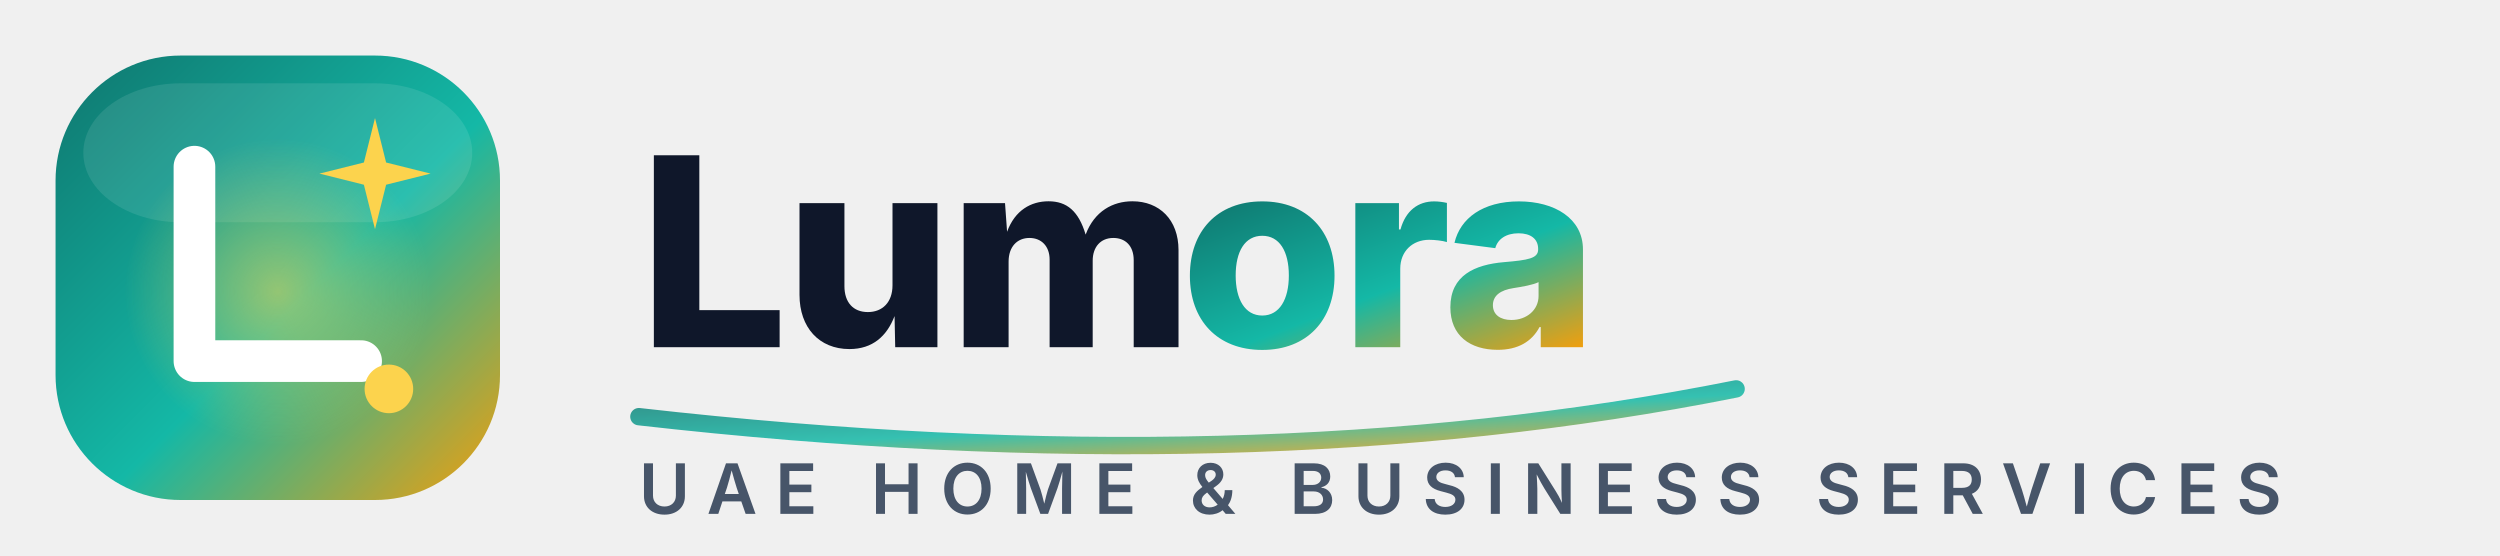
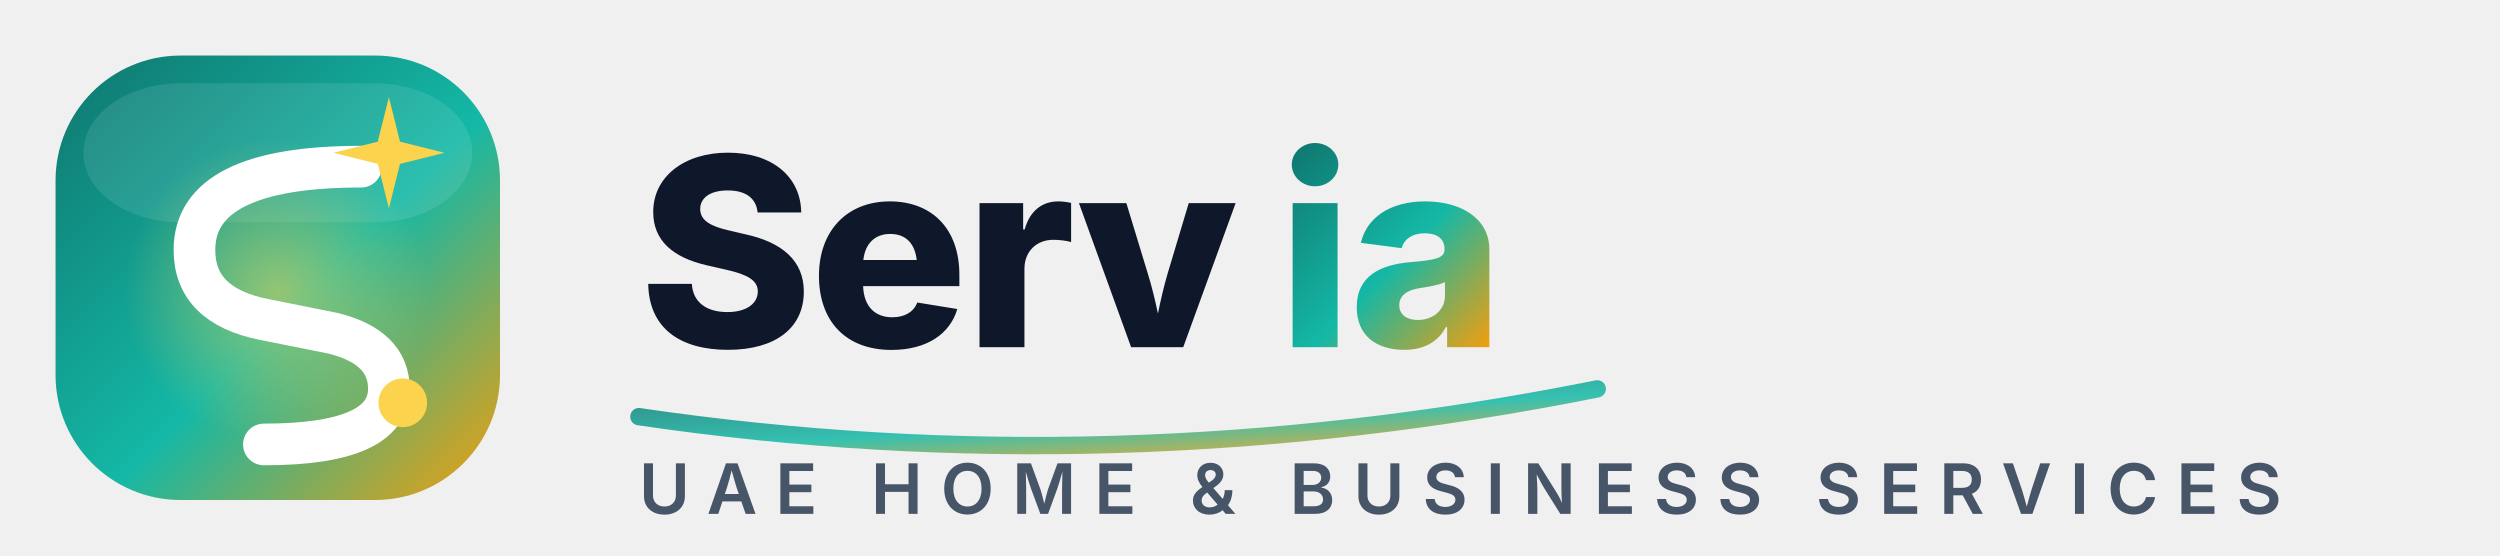
- <svg xmlns="http://www.w3.org/2000/svg" viewBox="0 0 360 80" width="360" height="80" role="img" aria-label="Lumora logo">
+ <svg xmlns="http://www.w3.org/2000/svg" viewBox="0 0 360 80" width="360" height="80" role="img" aria-label="Servia logo">
  <defs>
    <linearGradient id="lm-grad" x1="0" y1="0" x2="1" y2="1">
      <stop offset="0%" stop-color="#0F766E" />
      <stop offset="55%" stop-color="#14B8A6" />
      <stop offset="100%" stop-color="#F59E0B" />
    </linearGradient>
    <radialGradient id="lm-glow" cx="0.5" cy="0.5" r="0.5">
      <stop offset="0%" stop-color="#FCD34D" stop-opacity="0.55" />
      <stop offset="100%" stop-color="#FCD34D" stop-opacity="0" />
    </radialGradient>
  </defs>
  <g>
    <rect x="8" y="8" width="64" height="64" rx="18" fill="url(#lm-grad)" />
    <rect x="12" y="12" width="56" height="20" rx="14" fill="#fff" opacity="0.10" />
    <circle cx="40" cy="42" r="22" fill="url(#lm-glow)" />
-     <path d="M28 24 L28 52 L52 52" stroke="#FFFFFF" stroke-width="6" stroke-linecap="round" stroke-linejoin="round" fill="none" />
-     <g transform="translate(54 25)">
+     <path d="M52 24 Q28 24 28 36 Q28 44 38 46 L48 48 Q56 50 56 56 Q56 64 38 64" stroke="#FFFFFF" stroke-width="6" stroke-linecap="round" stroke-linejoin="round" fill="none" />
+     <g transform="translate(56 22)">
      <path d="M0 -8 L1.6 -1.6 L8 0 L1.6 1.6 L0 8 L-1.6 1.6 L-8 0 L-1.6 -1.6 Z" fill="#FCD34D" />
    </g>
-     <circle cx="56" cy="56" r="3.5" fill="#FCD34D" />
+     <circle cx="58" cy="58" r="3.5" fill="#FCD34D" />
  </g>
  <g font-family="ui-sans-serif, -apple-system, BlinkMacSystemFont, 'Segoe UI', sans-serif" font-weight="800" letter-spacing="-0.5">
-     <text x="92" y="50" font-size="38" fill="#0F172A">Lum</text>
-     <text x="170" y="50" font-size="38" fill="url(#lm-grad)">ora</text>
-     <path d="M92 60 Q180 70 250 56" stroke="url(#lm-grad)" stroke-width="2.5" stroke-linecap="round" fill="none" opacity="0.85" />
+     <text x="92" y="50" font-size="38" fill="#0F172A">Serv</text>
+     <text x="184" y="50" font-size="38" fill="url(#lm-grad)">ia</text>
+     <path d="M92 60 Q160 70 230 56" stroke="url(#lm-grad)" stroke-width="2.5" stroke-linecap="round" fill="none" opacity="0.85" />
    <text x="92" y="74" font-size="10" font-weight="600" letter-spacing="2.6" fill="#475569">UAE HOME &amp; BUSINESS SERVICES</text>
  </g>
</svg>
